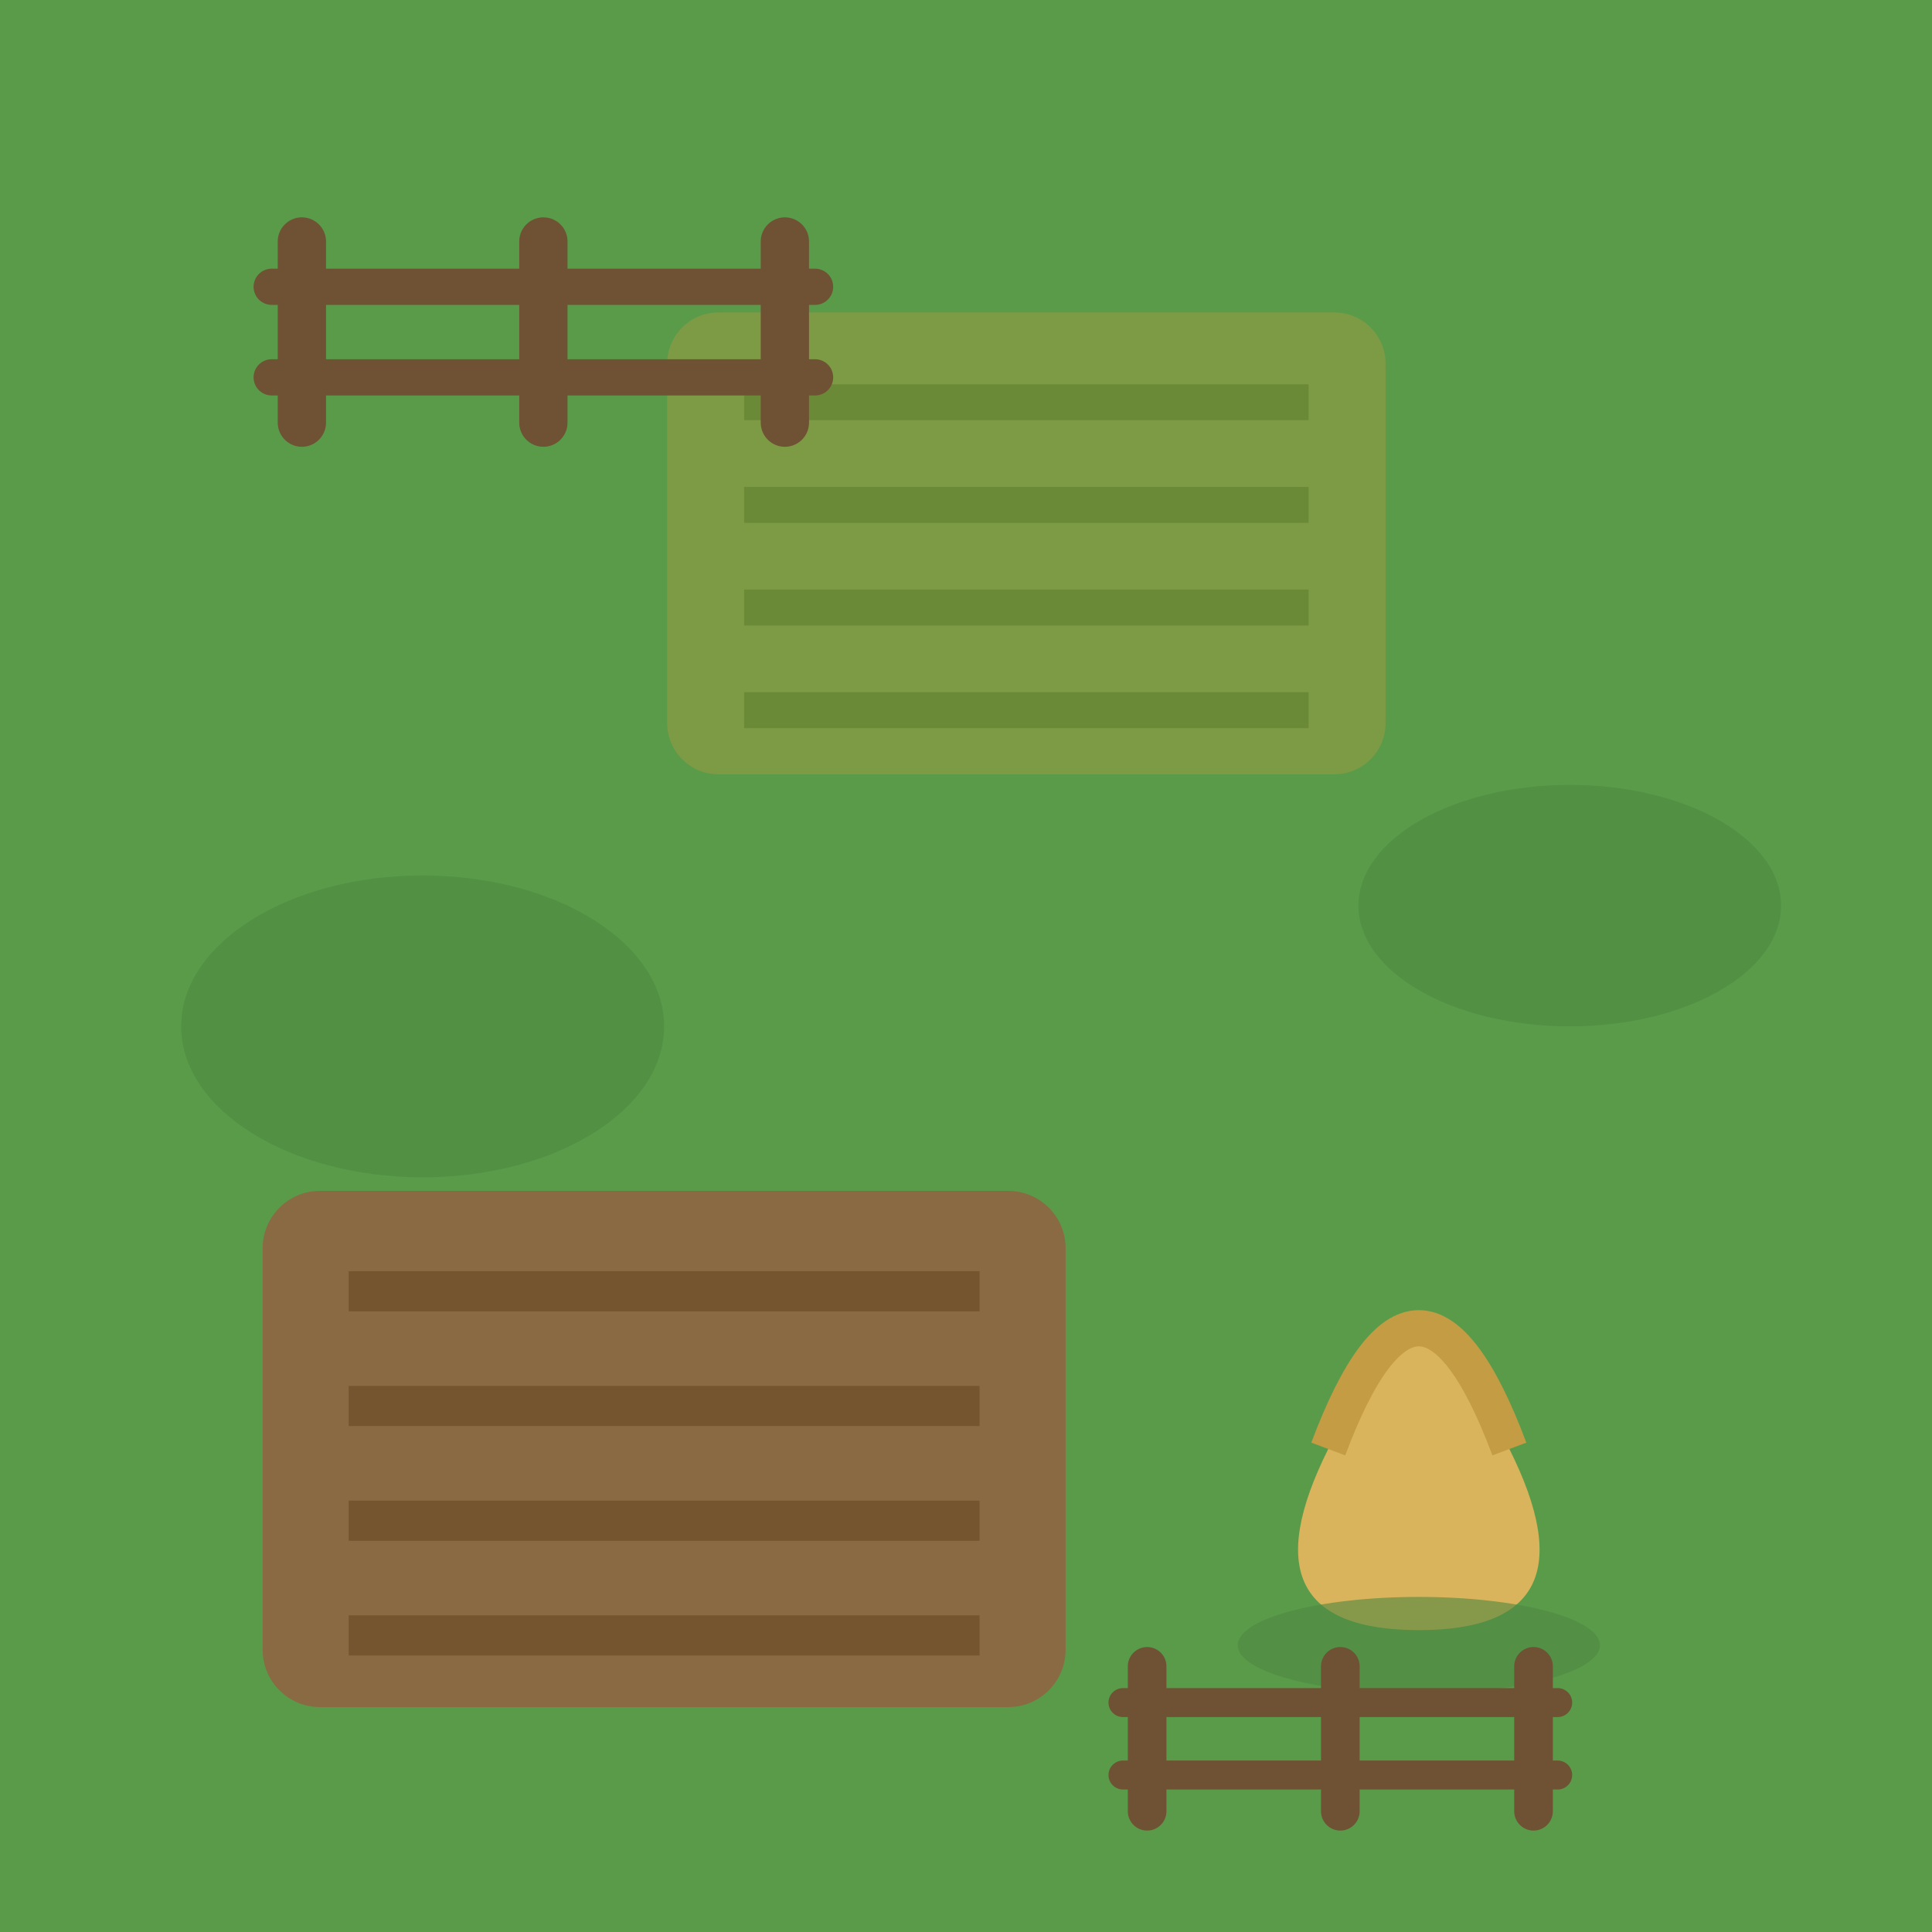
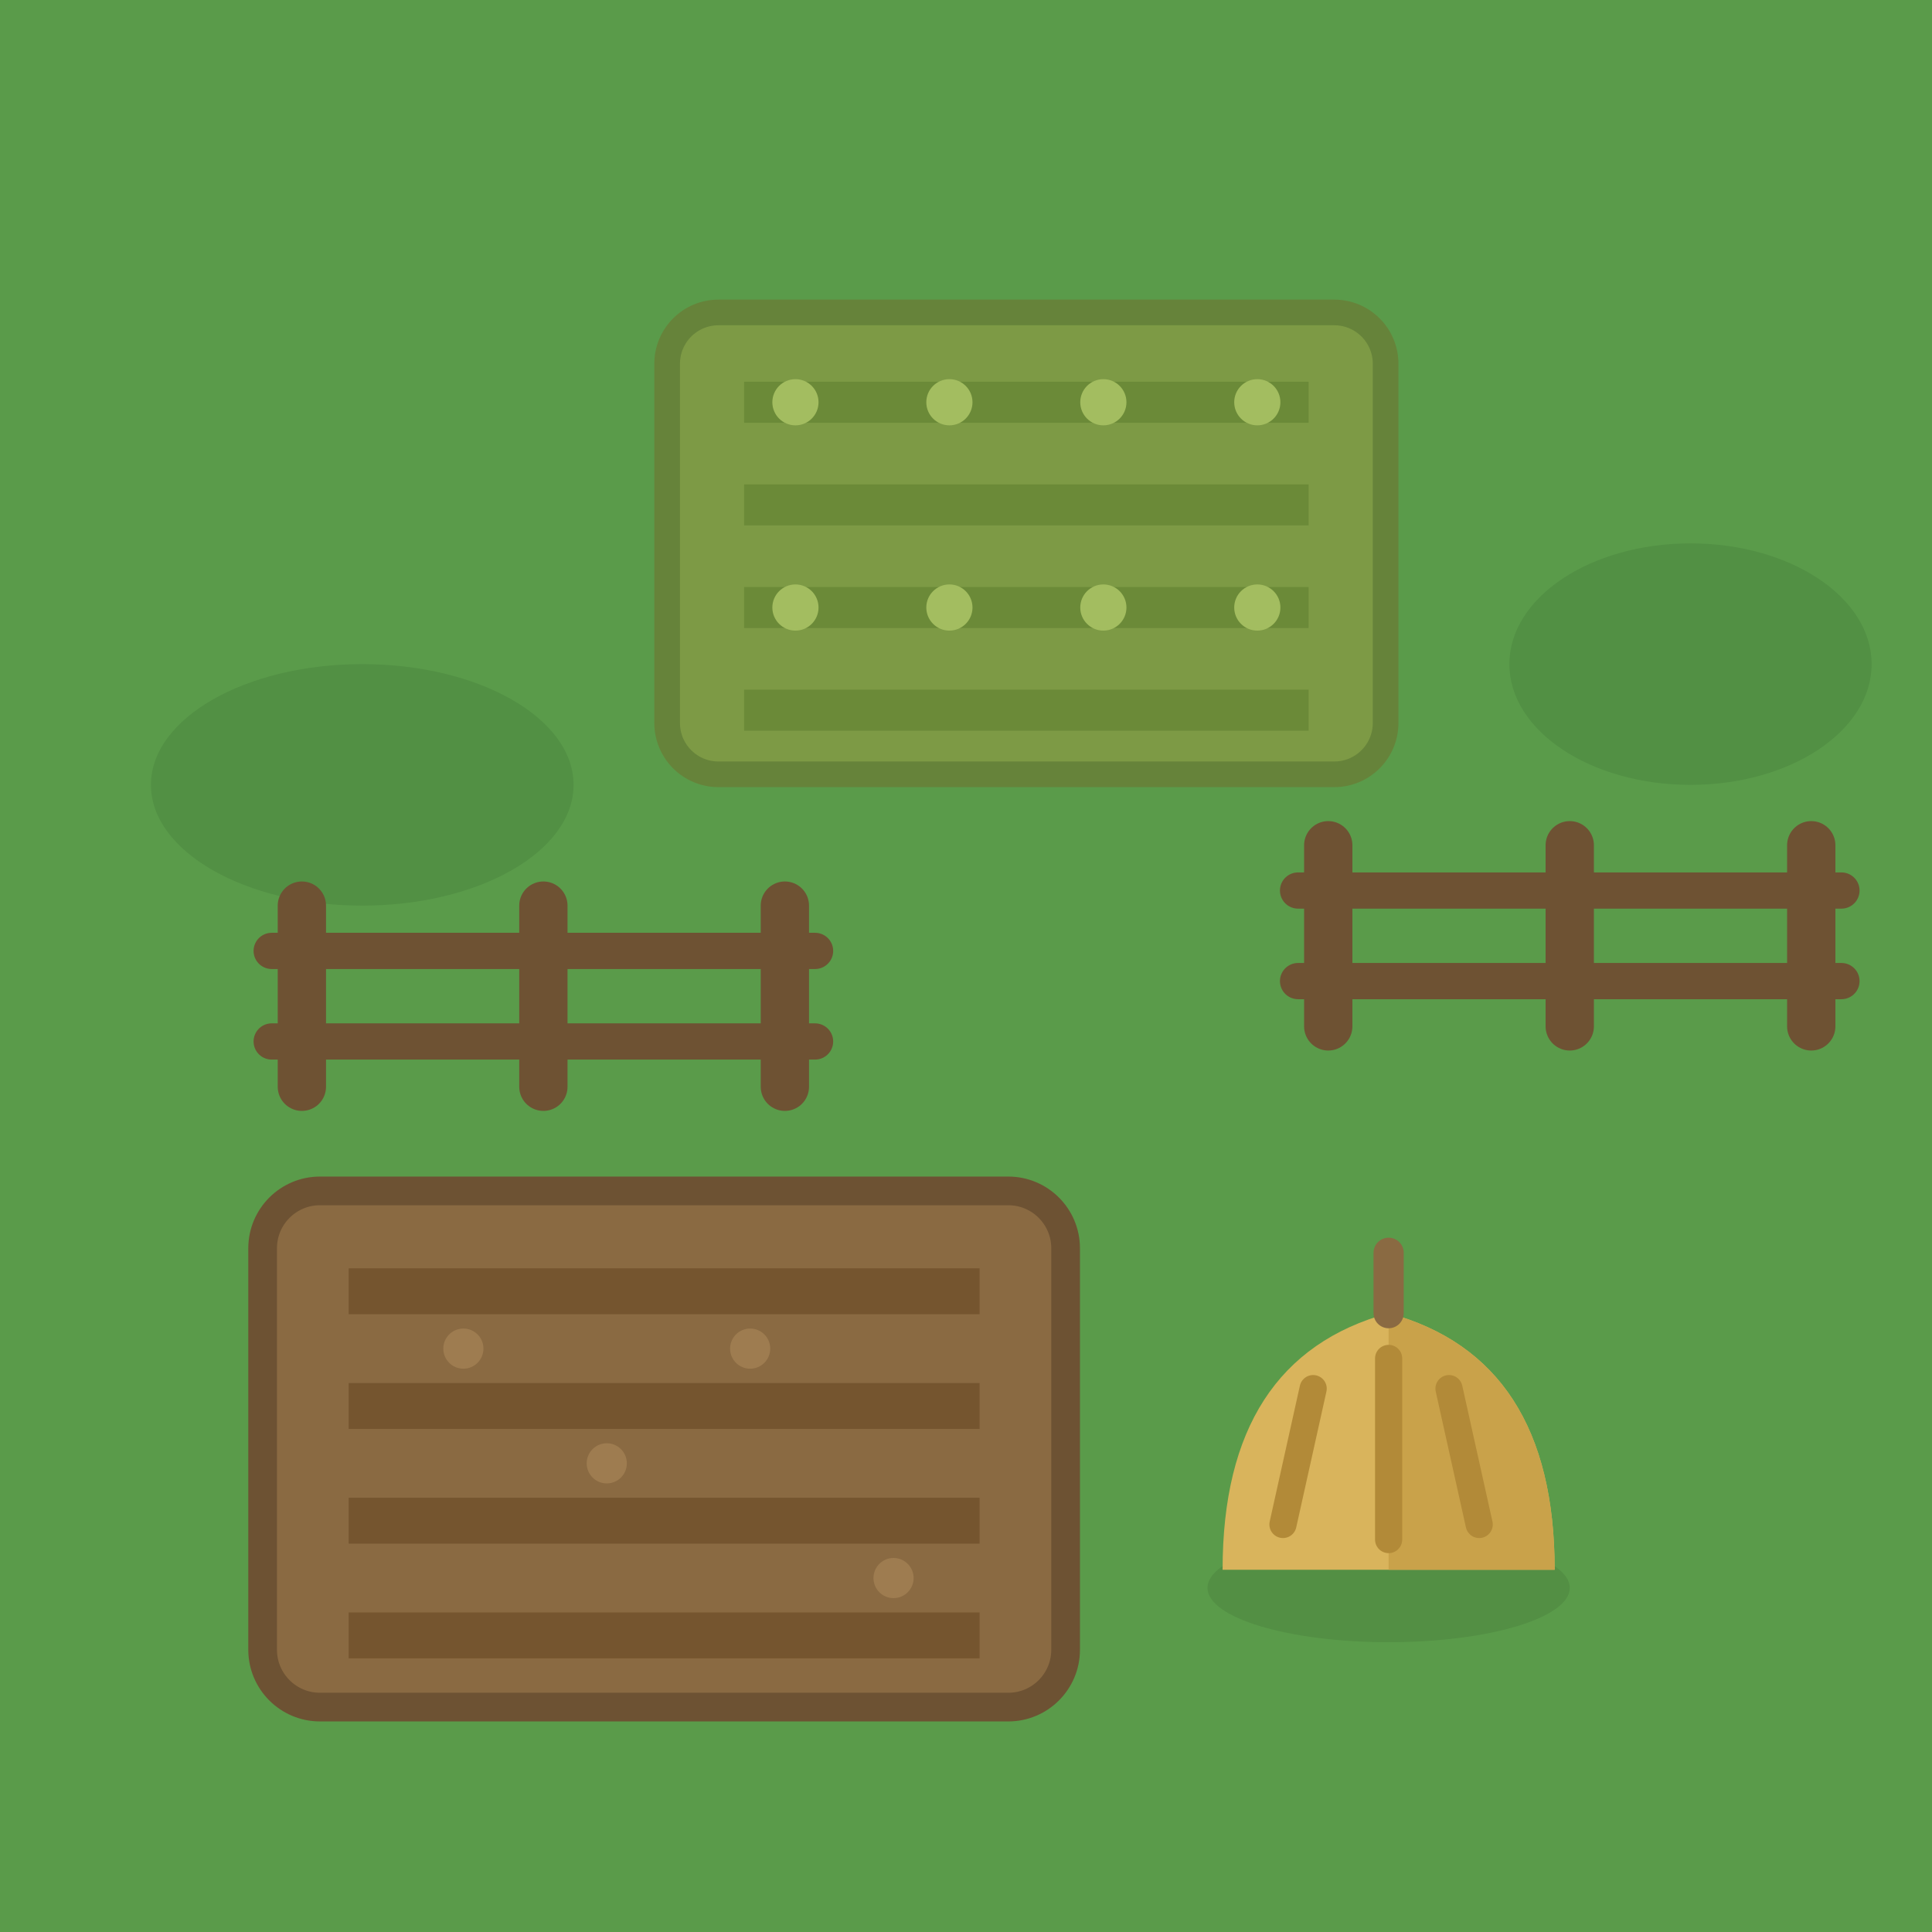
<svg xmlns="http://www.w3.org/2000/svg" viewBox="0 0 64 64">
  <defs>
    <g id="fp">
      <rect x="-14" y="-9" width="28" height="18" rx="2" fill="#8a6a42" />
-       <path d="M-11 -5.5 H11 M-11 -1.5 H11 M-11 2.5 H11 M-11 6.5 H11" stroke="#75552f" stroke-width="1.4" fill="none" />
+       <rect x="-14" y="-9" width="28" height="18" rx="2" fill="none" stroke="#6d5233" stroke-width="1" />
+       <path d="M-11 -5.5 H11 M-11 -1.5 H11 M-11 2.5 H11 M-11 6.5 H11" stroke="#75552f" stroke-width="1.6" fill="none" />
+       <g fill="#9e7c50">
+         <circle cx="-7" cy="-3.5" r="0.7" />
+         <circle cx="3" cy="-3.5" r="0.7" />
+         <circle cx="-2" cy="0.5" r="0.7" />
+         <circle cx="8" cy="4.5" r="0.7" />
+       </g>
+     </g>
+     <g id="gp">
+       <rect x="-14" y="-9" width="28" height="18" rx="2" fill="#7d9a45" />
+       <rect x="-14" y="-9" width="28" height="18" rx="2" fill="none" stroke="#66833a" stroke-width="1" />
+       <path d="M-11 -5.5 H11 M-11 -1.5 H11 M-11 2.5 H11 M-11 6.5 H11" stroke="#6b8a38" stroke-width="1.6" fill="none" />
+       <g fill="#a3bd60">
+         <circle cx="-9" cy="-5.5" r="0.9" />
+         <circle cx="-3" cy="-5.5" r="0.9" />
+         <circle cx="3" cy="-5.5" r="0.9" />
+         <circle cx="9" cy="-5.5" r="0.9" />
+         <circle cx="-9" cy="2.5" r="0.9" />
+         <circle cx="-3" cy="2.5" r="0.9" />
+         <circle cx="3" cy="2.5" r="0.9" />
+         <circle cx="9" cy="2.5" r="0.9" />
+       </g>
    </g>
    <g id="fc" stroke="#6e5233" stroke-linecap="round" fill="none">
      <path d="M0 0 V-6 M8 0 V-6 M16 0 V-6" stroke-width="1.6" />
      <path d="M-1 -4.5 H17 M-1 -1.5 H17" stroke-width="1.2" />
    </g>
+     <g id="hs">
+       <ellipse cx="0" cy="0.6" rx="6" ry="1.8" fill="#4e8740" opacity="0.6" />
+       <path d="M-5.5 0 Q-5.5 -7 0 -8.5 Q5.5 -7 5.5 0 Z" fill="#d9b45c" />
+       <path d="M0 -8.5 Q5.5 -7 5.5 0 L0 0 Z" fill="#c9a24a" />
+       <path d="M-3.5 -1.5 L-2.5 -6 M0 -1 L0 -7 M3 -1.5 L2 -6" stroke="#b28a38" stroke-width="0.9" fill="none" stroke-linecap="round" />
+       <path d="M0 -8.5 L0 -10.5" stroke="#8a6a42" stroke-width="1" stroke-linecap="round" fill="none" />
+     </g>
  </defs>
  <rect width="64" height="64" fill="#5a9b4a" />
  <g fill="#529044">
-     <ellipse cx="14" cy="34" rx="8" ry="5" />
-     <ellipse cx="52" cy="30" rx="7" ry="4" />
+     <ellipse cx="12" cy="26" rx="7" ry="4" />
+     <ellipse cx="56" cy="22" rx="6" ry="4" />
  </g>
-   <g transform="translate(34 18) scale(0.85)">
-     <rect x="-14" y="-9" width="28" height="18" rx="2" fill="#7d9a45" />
-     <path d="M-11 -5.5 H11 M-11 -1.5 H11 M-11 2.5 H11 M-11 6.5 H11" stroke="#6b8a38" stroke-width="1.4" fill="none" />
-   </g>
+   <use href="#gp" transform="translate(34 18) scale(0.85)" />
+   <use href="#fc" transform="translate(10 36)" />
+   <use href="#fc" transform="translate(44 34)" />
  <use href="#fp" transform="translate(22 48) scale(0.95)" />
-   <path d="M44 48 Q47 40 50 48 Q53 54 47 54 Q41 54 44 48 Z" fill="#d9b45c" />
-   <path d="M44 48 Q47 40 50 48" stroke="#c39c44" stroke-width="1.2" fill="none" />
-   <ellipse cx="47" cy="54.5" rx="6" ry="1.6" fill="#4e8740" opacity="0.6" />
-   <use href="#fc" transform="translate(10 14)" />
-   <use href="#fc" transform="translate(38 60) scale(0.8)" />
+   <use href="#hs" transform="translate(46 52)" />
</svg>
